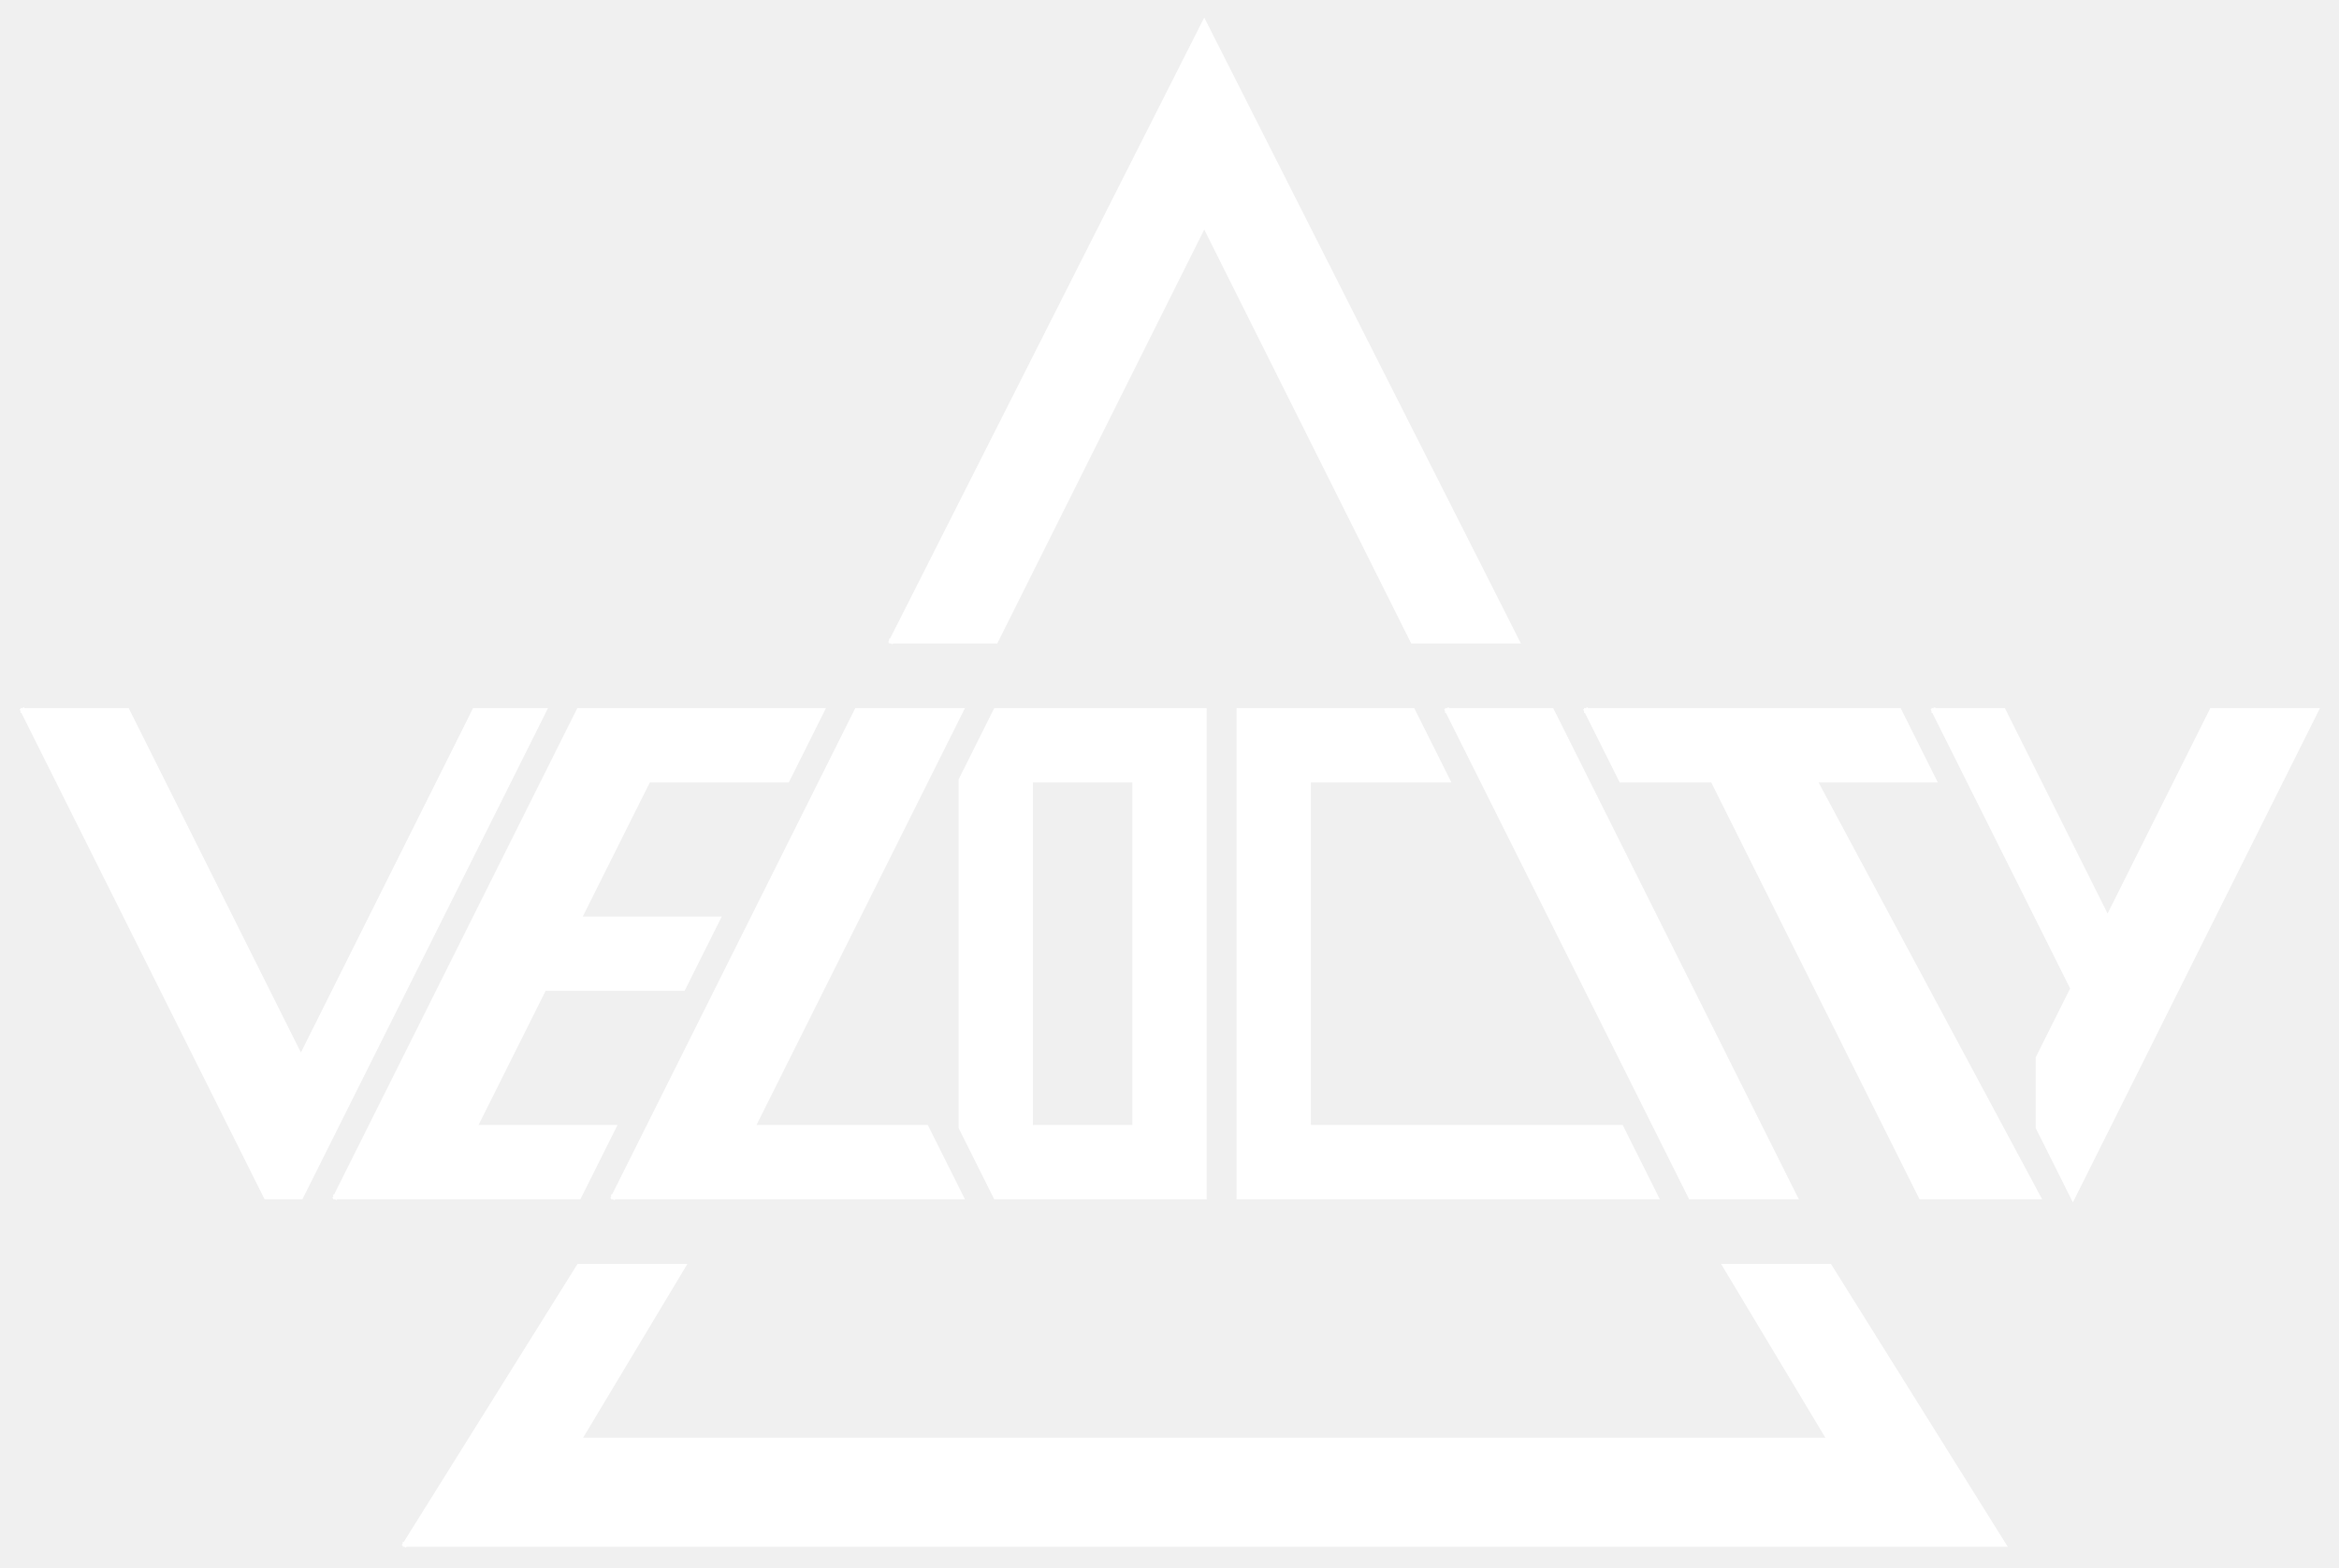
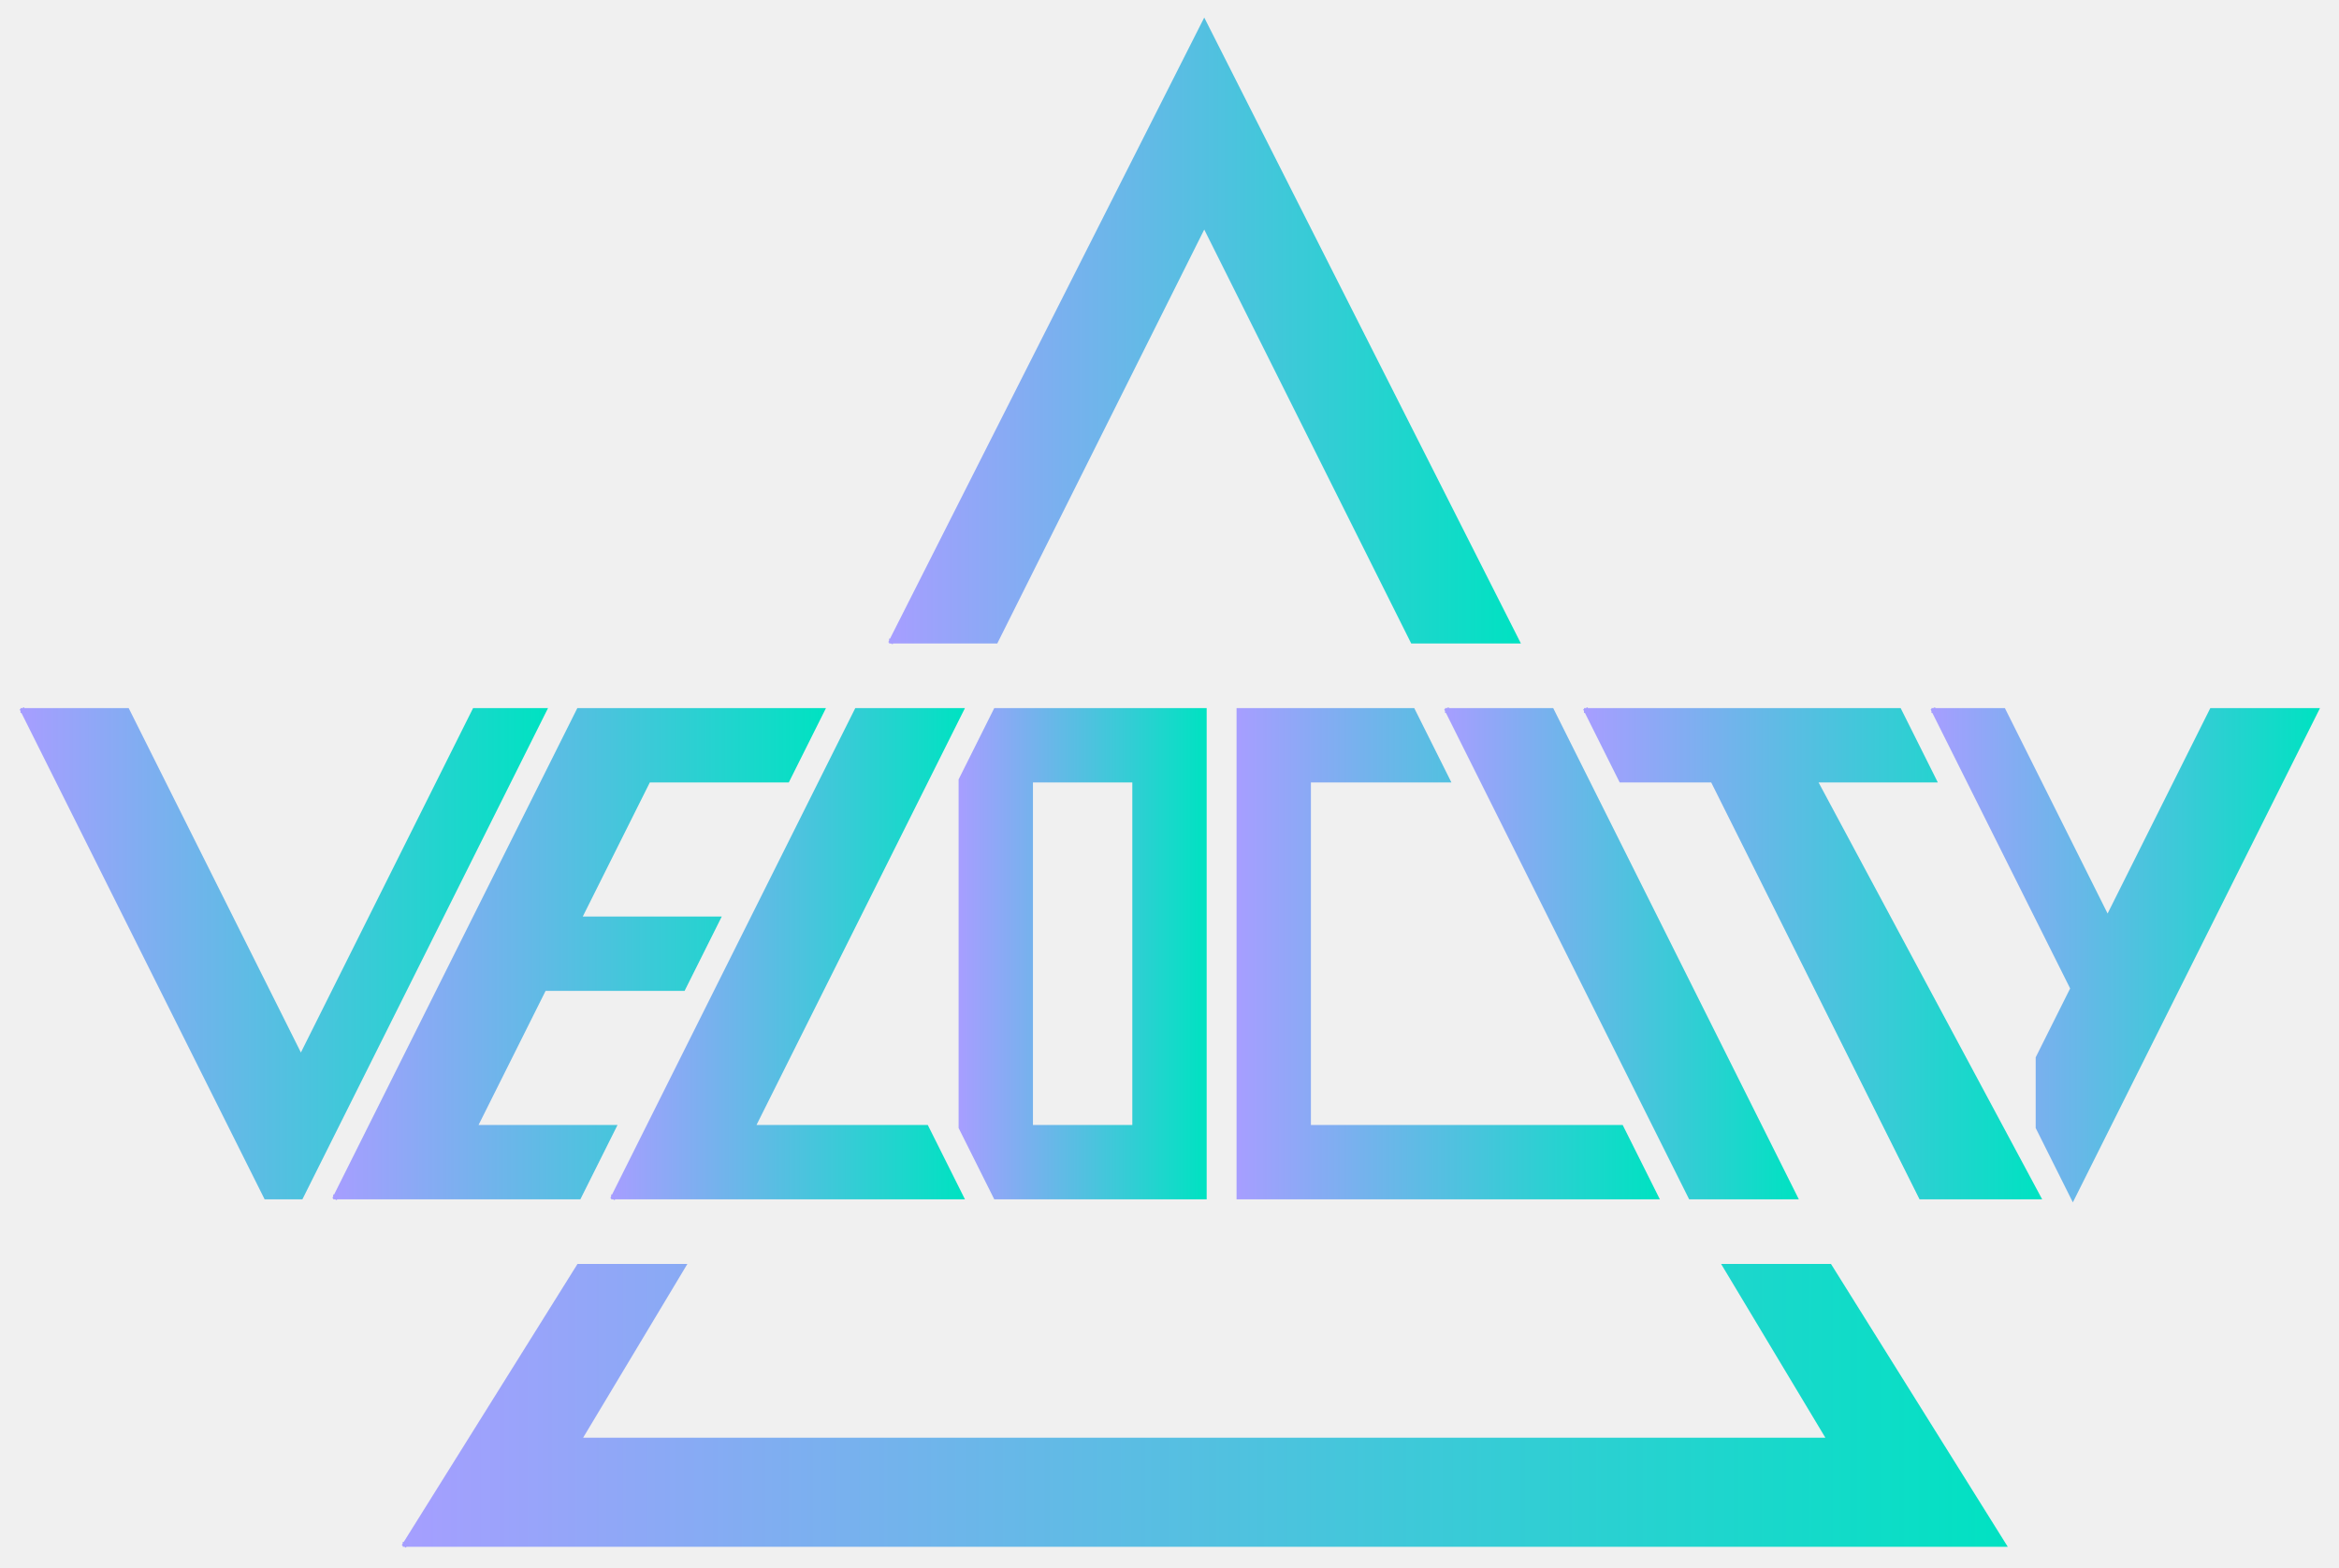
<svg xmlns="http://www.w3.org/2000/svg" width="336.6mm" height="225.551mm" viewBox="0 0 336.6 225.551" version="1.1">
-   <g id="Part__Part2DObjectPython" transform="translate(13.3,222.2513) scale(1,-1)" style="fill-opacity:1;fill-rule:evenodd;fill:#ffffff">
-     <path id="Part__Part2DObjectPython_w0000" d="M 45.0 0.0 L 70.0 40.0 L 85.0 40.0 L 70.0 15.0 L 250.0 15.0 L 235.0 40.0 L 250.0 40.0 L 275.0 0.0 L 45.0 0.0 " stroke="#ffffff" stroke-width="0.7 px" style="stroke-width:0.7;stroke-miterlimit:4;stroke-dasharray:none;stroke-linecap:square;fill:#ffffff;fill-opacity:1;fill-rule: evenodd" />
-     <path id="Part__Part2DObjectPython_w0001" d="M -10.0 120.0 L 25.0 50.0 L 30.0 50.0 L 65.0 120.0 L 55.0 120.0 L 30 70.0 L 5.0 120.0 L -10.0 120.0 " stroke="#ffffff" stroke-width="0.7 px" style="stroke-width:0.7;stroke-miterlimit:4;stroke-dasharray:none;stroke-linecap:square;fill:#ffffff;fill-opacity:1;fill-rule: evenodd" />
-     <path id="Part__Part2DObjectPython_w0002" d="M 35.0 50.0 L 70.0 120.0 L 105.0 120.0 L 100.0 110.0 L 80.0 110.0 L 70.0 90.0 L 90.0 90.0 L 85.0 80.0 L 65.0 80.0 L 55.0 60.0 L 75.0 60.0 L 70.0 50.0 L 35.0 50.0 " stroke="#ffffff" stroke-width="0.7 px" style="stroke-width:0.7;stroke-miterlimit:4;stroke-dasharray:none;stroke-linecap:square;fill:#ffffff;fill-opacity:1;fill-rule: evenodd" />
-     <path id="Part__Part2DObjectPython_w0003" d="M 75.0 50.0 L 110.0 120.0 L 125.0 120.0 L 95.0 60.0 L 120.0 60.0 L 125.0 50.0 L 75.0 50.0 " stroke="#ffffff" stroke-width="0.7 px" style="stroke-width:0.7;stroke-miterlimit:4;stroke-dasharray:none;stroke-linecap:square;fill:#ffffff;fill-opacity:1;fill-rule: evenodd" />
-     <path id="Part__Part2DObjectPython_w0004" d="M 130.0 50.0 L 125.0 60.0 L 125.0 110.0 L 130.0 120.0 L 160.0 120.0 L 160.0 50.0 L 130.0 50.0 Z M 135.0 60.0 L 150.0 60.0 L 150.0 110.0 L 135.0 110.0 Z" stroke="#ffffff" stroke-width="0.7 px" style="stroke-width:0.7;stroke-miterlimit:4;stroke-dasharray:none;stroke-linecap:square;fill:#ffffff;fill-opacity:1;fill-rule:evenodd" />
-     <path id="Part__Part2DObjectPython_w0006" d="M 165.0 120.0 L 165.0 50.0 L 225.0 50.0 L 220.0 60.0 L 175.0 60.0 L 175.0 110.0 L 195.0 110.0 L 190.0 120.0 L 165.0 120.0 " stroke="#ffffff" stroke-width="0.7 px" style="stroke-width:0.7;stroke-miterlimit:4;stroke-dasharray:none;stroke-linecap:square;fill:#ffffff;fill-opacity:1;fill-rule: evenodd" />
-     <path id="Part__Part2DObjectPython_w0007" d="M 115.0 130.0 L 160.0 218.951 L 205.0 130.0 L 190.0 130.0 L 160.0 190.0 L 130.0 130.0 L 115.0 130.0 " stroke="#ffffff" stroke-width="0.7 px" style="stroke-width:0.7;stroke-miterlimit:4;stroke-dasharray:none;stroke-linecap:square;fill:#ffffff;fill-opacity:1;fill-rule: evenodd" />
-     <path id="Part__Part2DObjectPython_w0008" d="M 195.0 120.0 L 230.0 50.0 L 245.0 50.0 L 210.0 120.0 L 195.0 120.0 " stroke="#ffffff" stroke-width="0.7 px" style="stroke-width:0.7;stroke-miterlimit:4;stroke-dasharray:none;stroke-linecap:square;fill:#ffffff;fill-opacity:1;fill-rule: evenodd" />
-     <path id="Part__Part2DObjectPython_w0009" d="M 215.0 120.0 L 220.0 110.0 L 233.172 110.0 L 263.154 50.0 L 280.0 50.0 L 247.821 110.0 L 265.0 110.0 L 260.0 120.0 L 215.0 120.0 " stroke="#ffffff" stroke-width="0.7 px" style="stroke-width:0.7;stroke-miterlimit:4;stroke-dasharray:none;stroke-linecap:square;fill:#ffffff;fill-opacity:1;fill-rule: evenodd" />
-     <path id="Part__Part2DObjectPython_w0010" d="M 265.0 120.0 L 285.0 80.0 L 280.0 70.0 L 280.0 60.0 L 285.0 50.0 L 320.0 120.0 L 305.0 120.0 L 290.0 90.0 L 275.0 120.0 L 265.0 120.0 " stroke="#ffffff" stroke-width="0.7 px" style="stroke-width:0.7;stroke-miterlimit:4;stroke-dasharray:none;stroke-linecap:square;fill:#ffffff;fill-opacity:1;fill-rule: evenodd" />
+   <defs>
+     <linearGradient id="purpleToCyan" x1="0%" y1="0%" x2="200%" y2="0%">
+       <stop offset="0%" style="stop-color:#A69EFF;stop-opacity:1" />
+       <stop offset="50%" style="stop-color:#00E2C2;stop-opacity:1" />
+       <stop offset="100%" style="stop-color:#A69EFF;stop-opacity:1" />
+       <animate attributeName="x1" values="0%;-100%;0%" dur="5s" repeatCount="indefinite" />
+       <animate attributeName="x2" values="200%;100%;200%" dur="5s" repeatCount="indefinite" />
+     </linearGradient>
+   </defs>
+   <g id="Part__Part2DObjectPython" transform="translate(13.3,222.2513) scale(1,-1)" style="fill-opacity:1;fill-rule:evenodd;fill:url(#purpleToCyan)">
+     <path id="Part__Part2DObjectPython_w0000" d="M 45.0 0.0 L 70.0 40.0 L 85.0 40.0 L 70.0 15.0 L 250.0 15.0 L 235.0 40.0 L 250.0 40.0 L 275.0 0.0 L 45.0 0.0 " stroke="url(#purpleToCyan)" stroke-width="0.7 px" style="stroke-width:0.7;stroke-miterlimit:4;stroke-dasharray:none;stroke-linecap:square;fill:url(#purpleToCyan);fill-opacity:1;fill-rule: evenodd" />
+     <path id="Part__Part2DObjectPython_w0001" d="M -10.0 120.0 L 25.0 50.0 L 30.0 50.0 L 65.0 120.0 L 55.0 120.0 L 30 70.0 L 5.0 120.0 L -10.0 120.0 " stroke="url(#purpleToCyan)" stroke-width="0.7 px" style="stroke-width:0.7;stroke-miterlimit:4;stroke-dasharray:none;stroke-linecap:square;fill:url(#purpleToCyan);fill-opacity:1;fill-rule: evenodd" />
+     <path id="Part__Part2DObjectPython_w0002" d="M 35.0 50.0 L 70.0 120.0 L 105.0 120.0 L 100.0 110.0 L 80.0 110.0 L 70.0 90.0 L 90.0 90.0 L 85.0 80.0 L 65.0 80.0 L 55.0 60.0 L 75.0 60.0 L 70.0 50.0 L 35.0 50.0 " stroke="url(#purpleToCyan)" stroke-width="0.7 px" style="stroke-width:0.7;stroke-miterlimit:4;stroke-dasharray:none;stroke-linecap:square;fill:url(#purpleToCyan);fill-opacity:1;fill-rule: evenodd" />
+     <path id="Part__Part2DObjectPython_w0003" d="M 75.0 50.0 L 110.0 120.0 L 125.0 120.0 L 95.0 60.0 L 120.0 60.0 L 125.0 50.0 L 75.0 50.0 " stroke="url(#purpleToCyan)" stroke-width="0.7 px" style="stroke-width:0.7;stroke-miterlimit:4;stroke-dasharray:none;stroke-linecap:square;fill:url(#purpleToCyan);fill-opacity:1;fill-rule: evenodd" />
+     <path id="Part__Part2DObjectPython_w0004" d="M 130.0 50.0 L 125.0 60.0 L 125.0 110.0 L 130.0 120.0 L 160.0 120.0 L 160.0 50.0 L 130.0 50.0 Z M 135.0 60.0 L 150.0 60.0 L 150.0 110.0 L 135.0 110.0 Z" stroke="url(#purpleToCyan)" stroke-width="0.7 px" style="stroke-width:0.7;stroke-miterlimit:4;stroke-dasharray:none;stroke-linecap:square;fill:url(#purpleToCyan);fill-opacity:1;fill-rule:evenodd" />
+     <path id="Part__Part2DObjectPython_w0006" d="M 165.0 120.0 L 165.0 50.0 L 225.0 50.0 L 220.0 60.0 L 175.0 60.0 L 175.0 110.0 L 195.0 110.0 L 190.0 120.0 L 165.0 120.0 " stroke="url(#purpleToCyan)" stroke-width="0.7 px" style="stroke-width:0.7;stroke-miterlimit:4;stroke-dasharray:none;stroke-linecap:square;fill:url(#purpleToCyan);fill-opacity:1;fill-rule: evenodd" />
+     <path id="Part__Part2DObjectPython_w0007" d="M 115.0 130.0 L 160.0 218.951 L 205.0 130.0 L 190.0 130.0 L 160.0 190.0 L 130.0 130.0 L 115.0 130.0 " stroke="url(#purpleToCyan)" stroke-width="0.7 px" style="stroke-width:0.7;stroke-miterlimit:4;stroke-dasharray:none;stroke-linecap:square;fill:url(#purpleToCyan);fill-opacity:1;fill-rule: evenodd" />
+     <path id="Part__Part2DObjectPython_w0008" d="M 195.0 120.0 L 230.0 50.0 L 245.0 50.0 L 210.0 120.0 L 195.0 120.0 " stroke="url(#purpleToCyan)" stroke-width="0.7 px" style="stroke-width:0.7;stroke-miterlimit:4;stroke-dasharray:none;stroke-linecap:square;fill:url(#purpleToCyan);fill-opacity:1;fill-rule: evenodd" />
+     <path id="Part__Part2DObjectPython_w0009" d="M 215.0 120.0 L 220.0 110.0 L 233.172 110.0 L 263.154 50.0 L 280.0 50.0 L 247.821 110.0 L 265.0 110.0 L 260.0 120.0 L 215.0 120.0 " stroke="url(#purpleToCyan)" stroke-width="0.7 px" style="stroke-width:0.7;stroke-miterlimit:4;stroke-dasharray:none;stroke-linecap:square;fill:url(#purpleToCyan);fill-opacity:1;fill-rule: evenodd" />
+     <path id="Part__Part2DObjectPython_w0010" d="M 265.0 120.0 L 285.0 80.0 L 280.0 70.0 L 280.0 60.0 L 285.0 50.0 L 320.0 120.0 L 305.0 120.0 L 290.0 90.0 L 275.0 120.0 L 265.0 120.0 " stroke="url(#purpleToCyan)" stroke-width="0.7 px" style="stroke-width:0.7;stroke-miterlimit:4;stroke-dasharray:none;stroke-linecap:square;fill:url(#purpleToCyan);fill-opacity:1;fill-rule: evenodd" />
  </g>
</svg>
